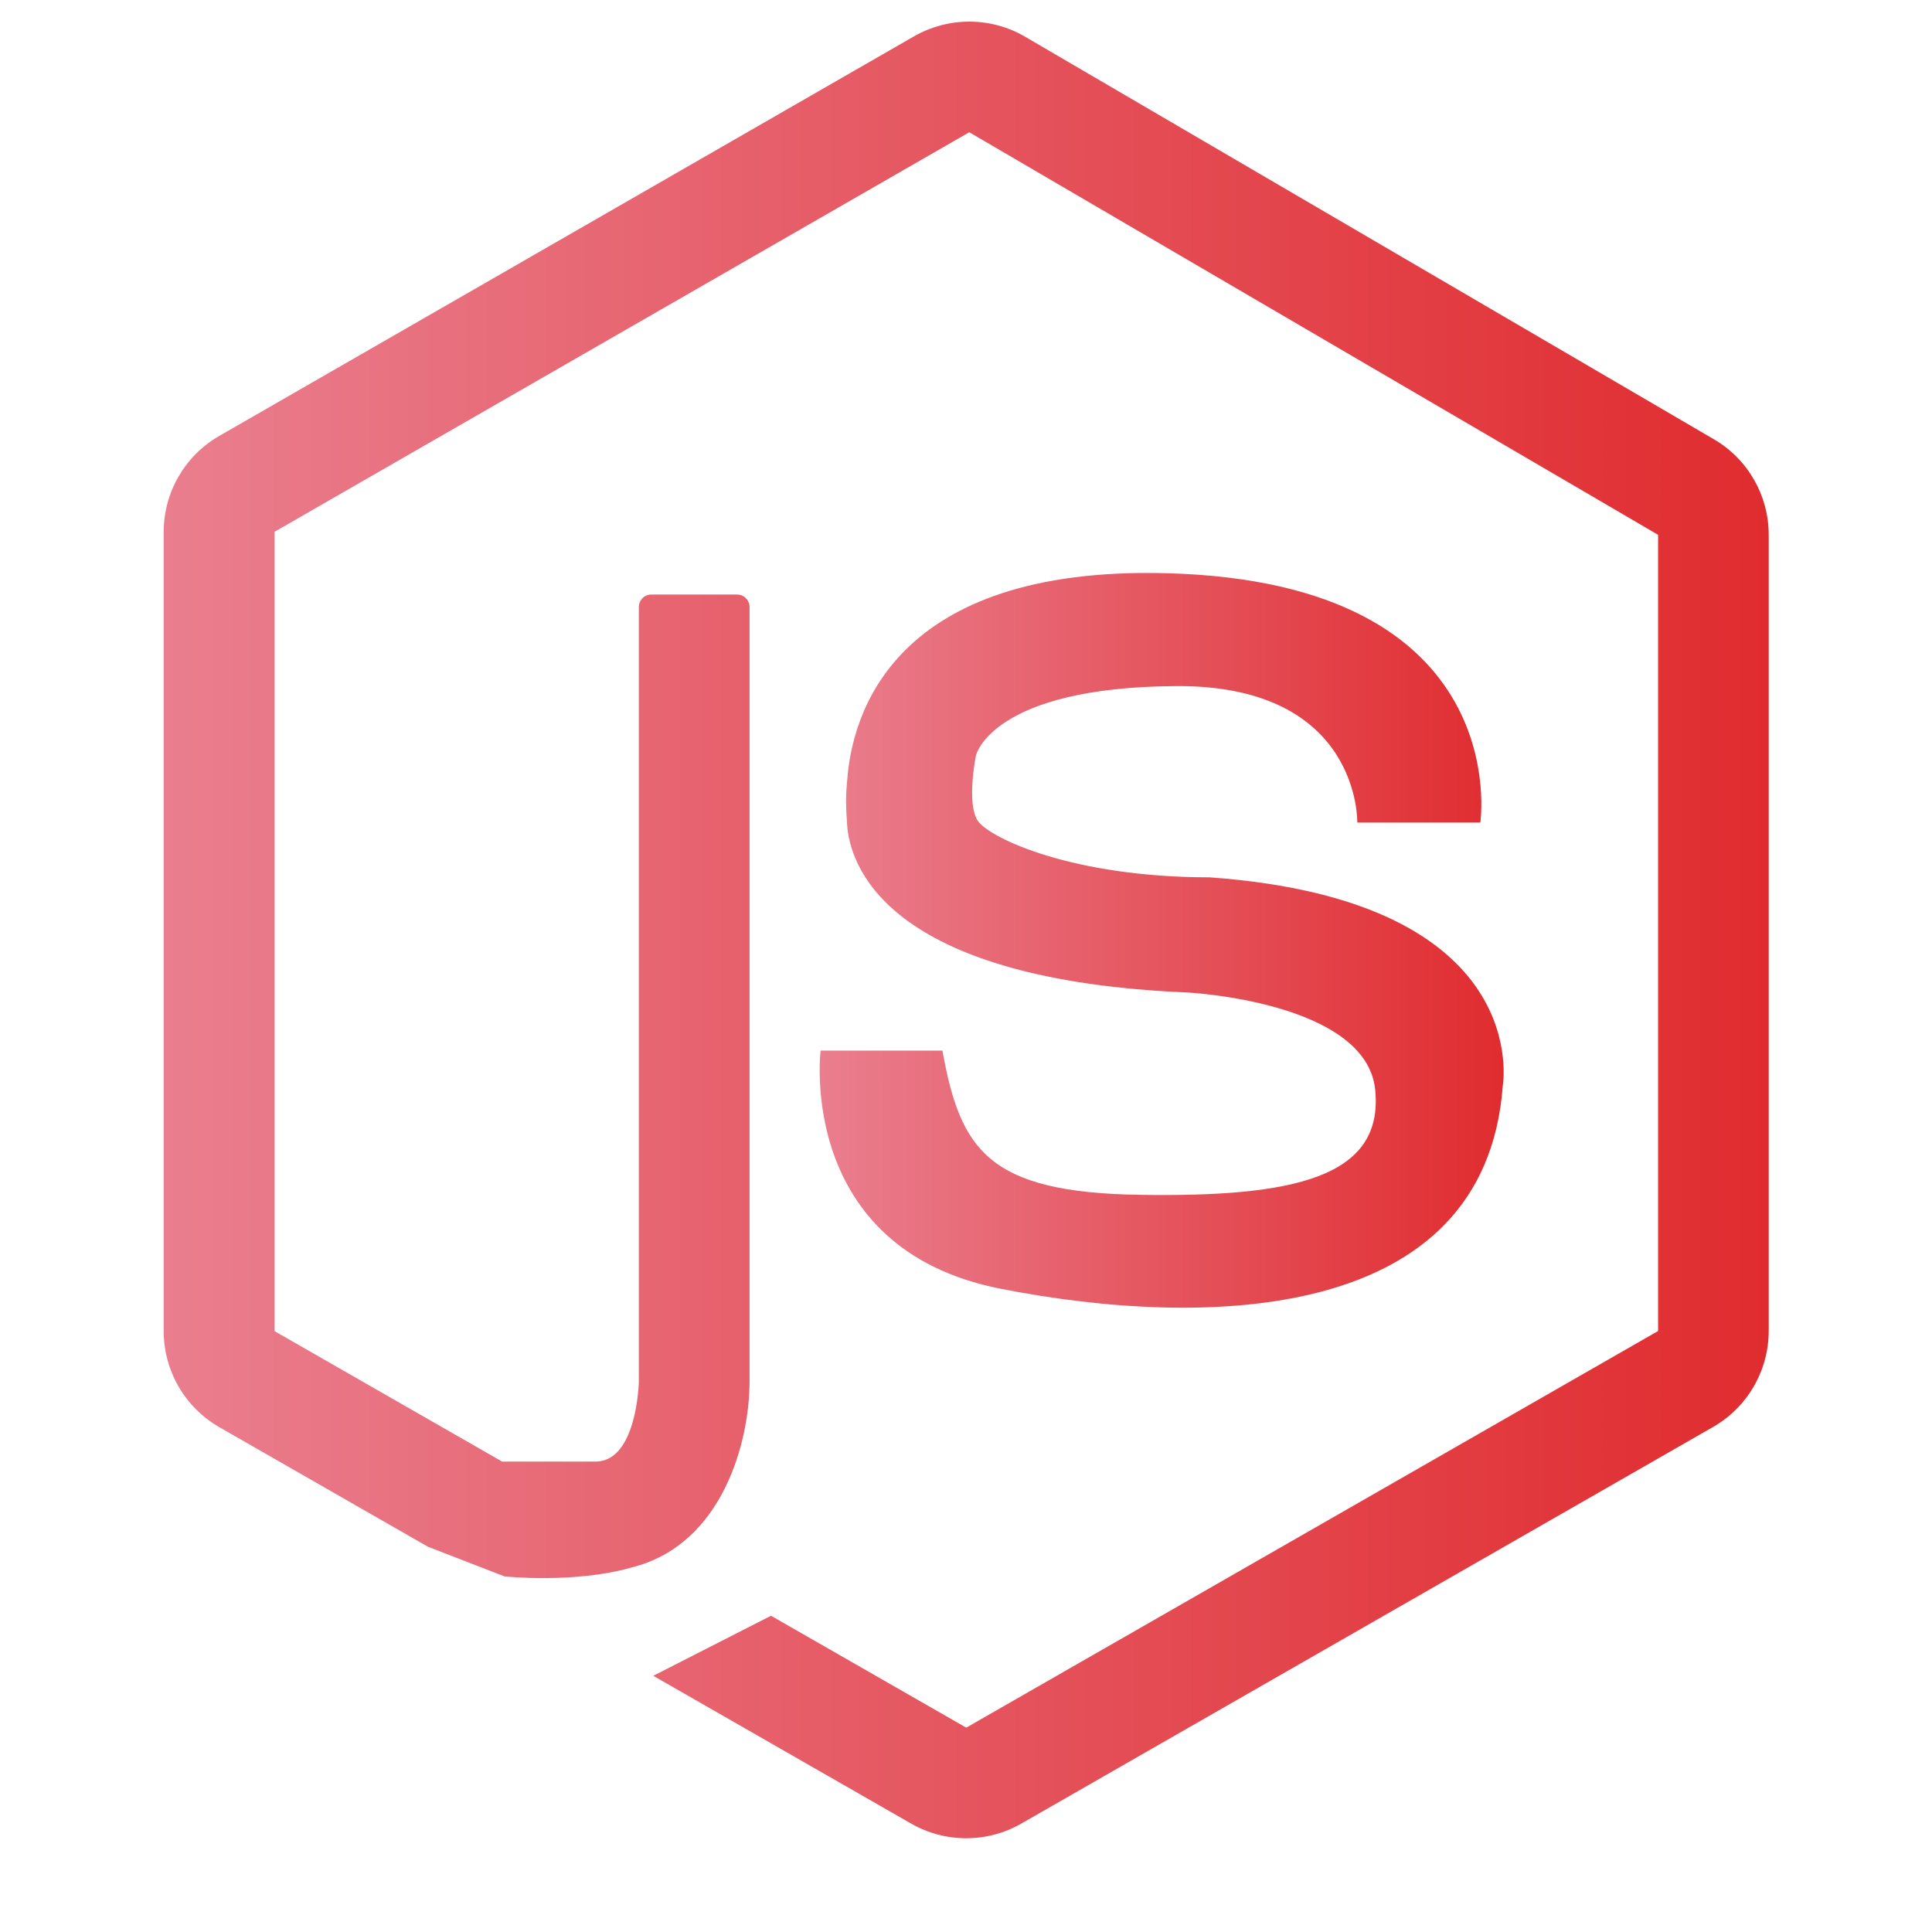
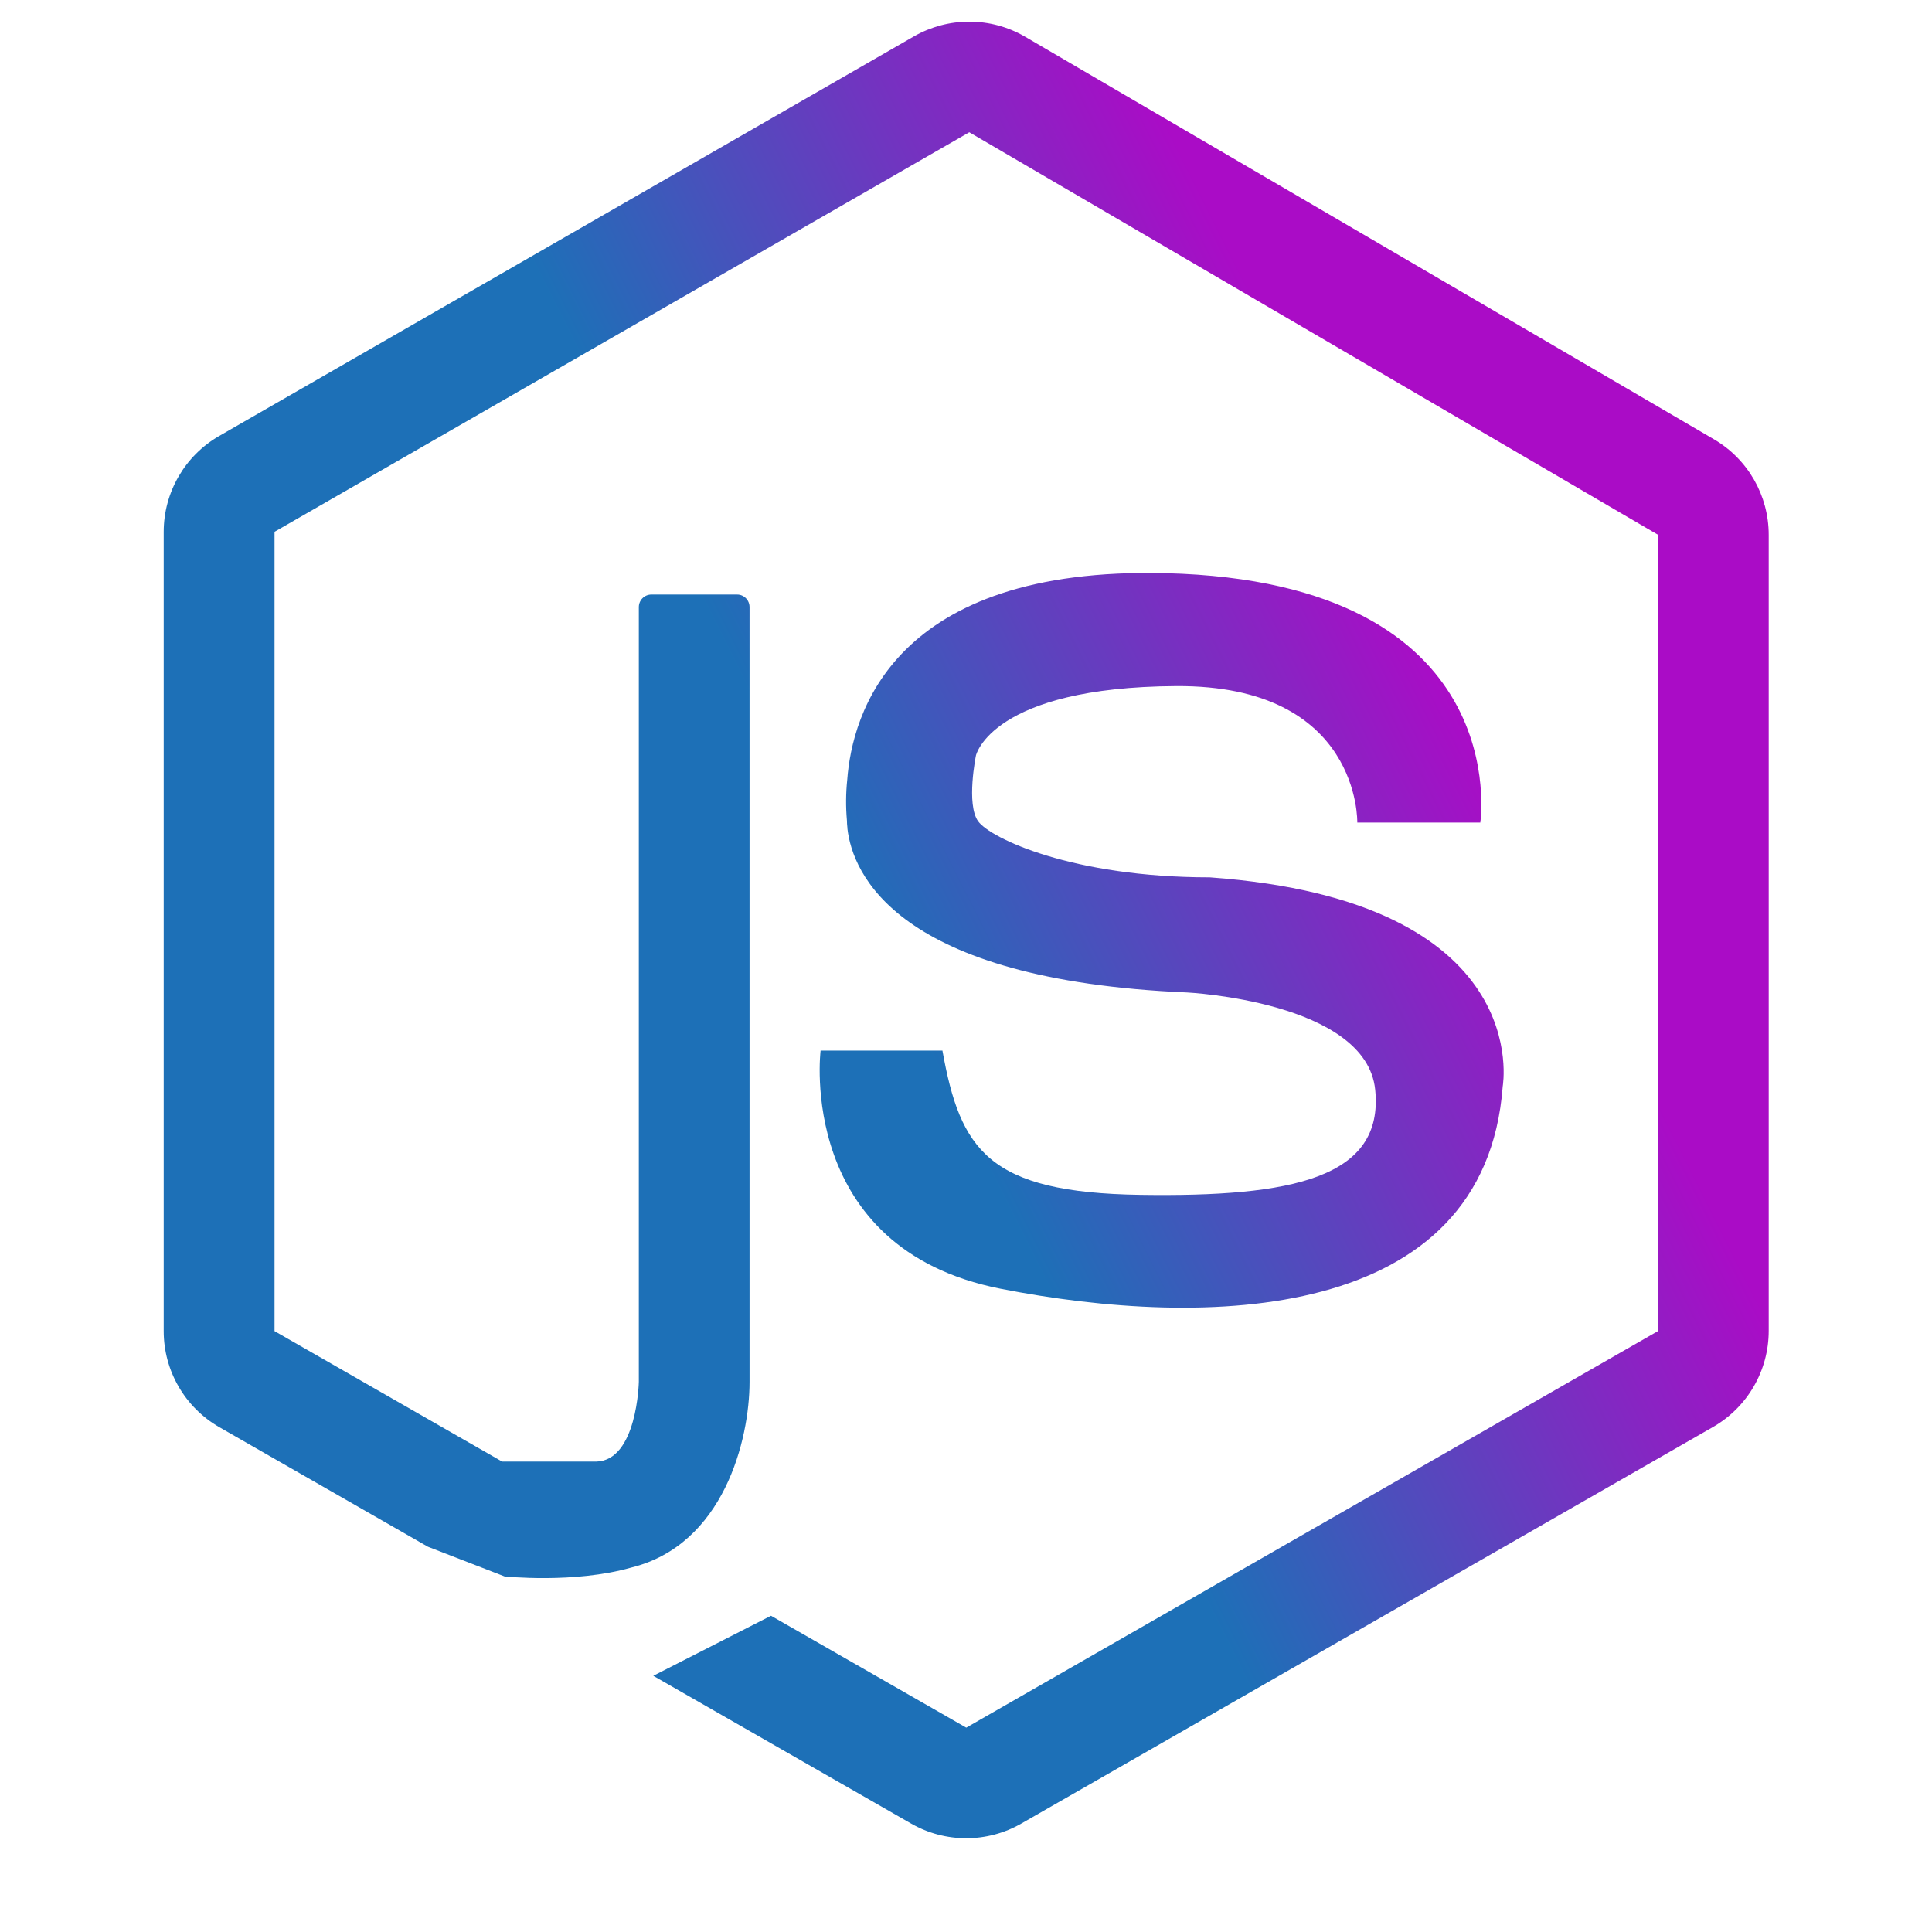
<svg xmlns="http://www.w3.org/2000/svg" version="1.1" id="Capa_1" x="0px" y="0px" viewBox="0 0 1792 1792" style="enable-background:new 0 0 1792 1792;" xml:space="preserve">
  <style type="text/css">
	.st0{fill:url(#Trazado_70_1_);}
	.st1{fill:url(#Trazado_71_1_);}
</style>
  <g id="Grupo_74" transform="translate(62.738 93.365)">
-     <linearGradient id="Trazado_70_1_" gradientUnits="userSpaceOnUse" x1="89.102" y1="769.231" x2="1577.847" y2="769.231">
-       <stop offset="6.926126e-08" style="stop-color:#EA7E8E" />
-       <stop offset="1" style="stop-color:#E02C2F" />
+     <linearGradient id="Trazado_70_1_" gradientUnits="userSpaceOnUse" x1="-308.875" y1="1344.1" x2="1282.614" y2="544.1">
+       <stop offset="6.926126e-08" style="stop-color:#1D70B7" />
+       <stop offset="0.672" style="stop-color:#1D70B7" />
+       <stop offset="1" style="stop-color:#AA0CC6" />
+       <stop offset="1" style="stop-color:#AA0CC6" />
    </linearGradient>
-     <path id="Trazado_70" class="st0" d="M1527,314.1L888.1-59.3c-15.7-9.2-33.6-14-51.8-14c-18,0-35.6,4.7-51.2,13.6L140.6,311   c-31.8,18.3-51.5,52.2-51.5,89v741.3c0,36.8,19.7,70.8,51.6,89.1l193.5,110.9l0,0l71,27.5c0,0,64.7,6.9,117.6-8.2   c85.7-21.2,109.7-118.5,109.7-172.3V469.7c0-6.4-5.2-11.7-11.7-11.6c0,0,0,0,0,0h-79.4c-6.4,0-11.6,5.2-11.6,11.6c0,0,0,0,0,0   v718.6c0,0.7-1.7,73-39.4,74h-87.4l-211.1-121V399.9L836.3,29.3l638.9,373.4v738.5l-641.7,367.9l-181.1-103.8L543.2,1461   l239.2,137.1c31.6,18.1,70.5,18.1,102.1,0l641.7-367.9c31.9-18.3,51.6-52.3,51.6-89.1V402.7C1577.8,366.2,1558.5,332.5,1527,314.1z   " />
-     <linearGradient id="Trazado_71_1_" gradientUnits="userSpaceOnUse" x1="697.45" y1="778.919" x2="1331.934" y2="778.919">
-       <stop offset="6.926126e-08" style="stop-color:#EA7E8E" />
-       <stop offset="1" style="stop-color:#E02C2F" />
+     <path id="Trazado_70" class="st0" d="M1527,314.1L888.1-59.3c-15.7-9.2-33.6-14-51.8-14c-18,0-35.6,4.7-51.2,13.6L140.6,311   c-31.8,18.3-51.5,52.2-51.5,89v741.3c0,36.8,19.7,70.8,51.6,89.1l193.5,110.9l0,0l71,27.5c0,0,64.7,6.9,117.6-8.2   c85.7-21.2,109.7-118.5,109.7-172.3V469.7c0-6.4-5.2-11.7-11.7-11.6l0,0h-79.4c-6.4,0-11.6,5.2-11.6,11.6l0,0v718.6   c0,0.7-1.7,73-39.4,74H403l-211.1-121V399.9L836.3,29.3l638.9,373.4v738.5l-641.7,367.9l-181.1-103.8L543.2,1461l239.2,137.1   c31.6,18.1,70.5,18.1,102.1,0l641.7-367.9c31.9-18.3,51.6-52.3,51.6-89.1V402.7C1577.8,366.2,1558.5,332.5,1527,314.1z" />
+     <linearGradient id="Trazado_71_1_" gradientUnits="userSpaceOnUse" x1="-267.1" y1="1427.207" x2="1324.39" y2="627.207">
+       <stop offset="6.926126e-08" style="stop-color:#1D70B7" />
+       <stop offset="0.672" style="stop-color:#1D70B7" />
+       <stop offset="1" style="stop-color:#AA0CC6" />
+       <stop offset="1" style="stop-color:#AA0CC6" />
    </linearGradient>
-     <path id="Trazado_71" class="st1" d="M1059.3,720.4c-127.6,0-203.3-36.3-214.7-51.9c-11.4-15.6-2.1-61.2-2.1-61.2   s14.5-63.3,185.7-64.3s168,126.6,168,126.6h114.1c0,0,33.2-223-291.5-231.3C765.6,431.8,727.6,569.2,723.1,630l0,0   c-1.3,12.4-1.4,24.9-0.3,37.4c0,2.2,0.2,4.7,0.5,7.4l0,0.5l0,0.1c4.8,40.7,44.3,140.3,315.2,151.8c0,0,166,8.3,174.3,90.2   c8.3,81.9-76.8,99.6-217.8,97.5c-141.1-2.1-167-41.5-183.6-133.8h-113c0,0-22.8,183.6,167,220.9c189.8,37.3,449.1,32.2,465.7-187.8   C1331,914.4,1362.2,742.2,1059.3,720.4z" />
+     <path id="Trazado_71" class="st1" d="M1059.3,720.4c-127.6,0-203.3-36.3-214.7-51.9c-11.4-15.6-2.1-61.2-2.1-61.2   S857,544,1028.2,543s168,126.6,168,126.6h114.1c0,0,33.2-223-291.5-231.3C765.6,431.8,727.6,569.2,723.1,630l0,0   c-1.3,12.4-1.4,24.9-0.3,37.4c0,2.2,0.2,4.7,0.5,7.4v0.5v0.1c4.8,40.7,44.3,140.3,315.2,151.8c0,0,166,8.3,174.3,90.2   S1136,1017,995,1014.9c-141.1-2.1-167-41.5-183.6-133.8h-113c0,0-22.8,183.6,167,220.9c189.8,37.3,449.1,32.2,465.7-187.8   C1331,914.4,1362.2,742.2,1059.3,720.4z" />
  </g>
</svg>
